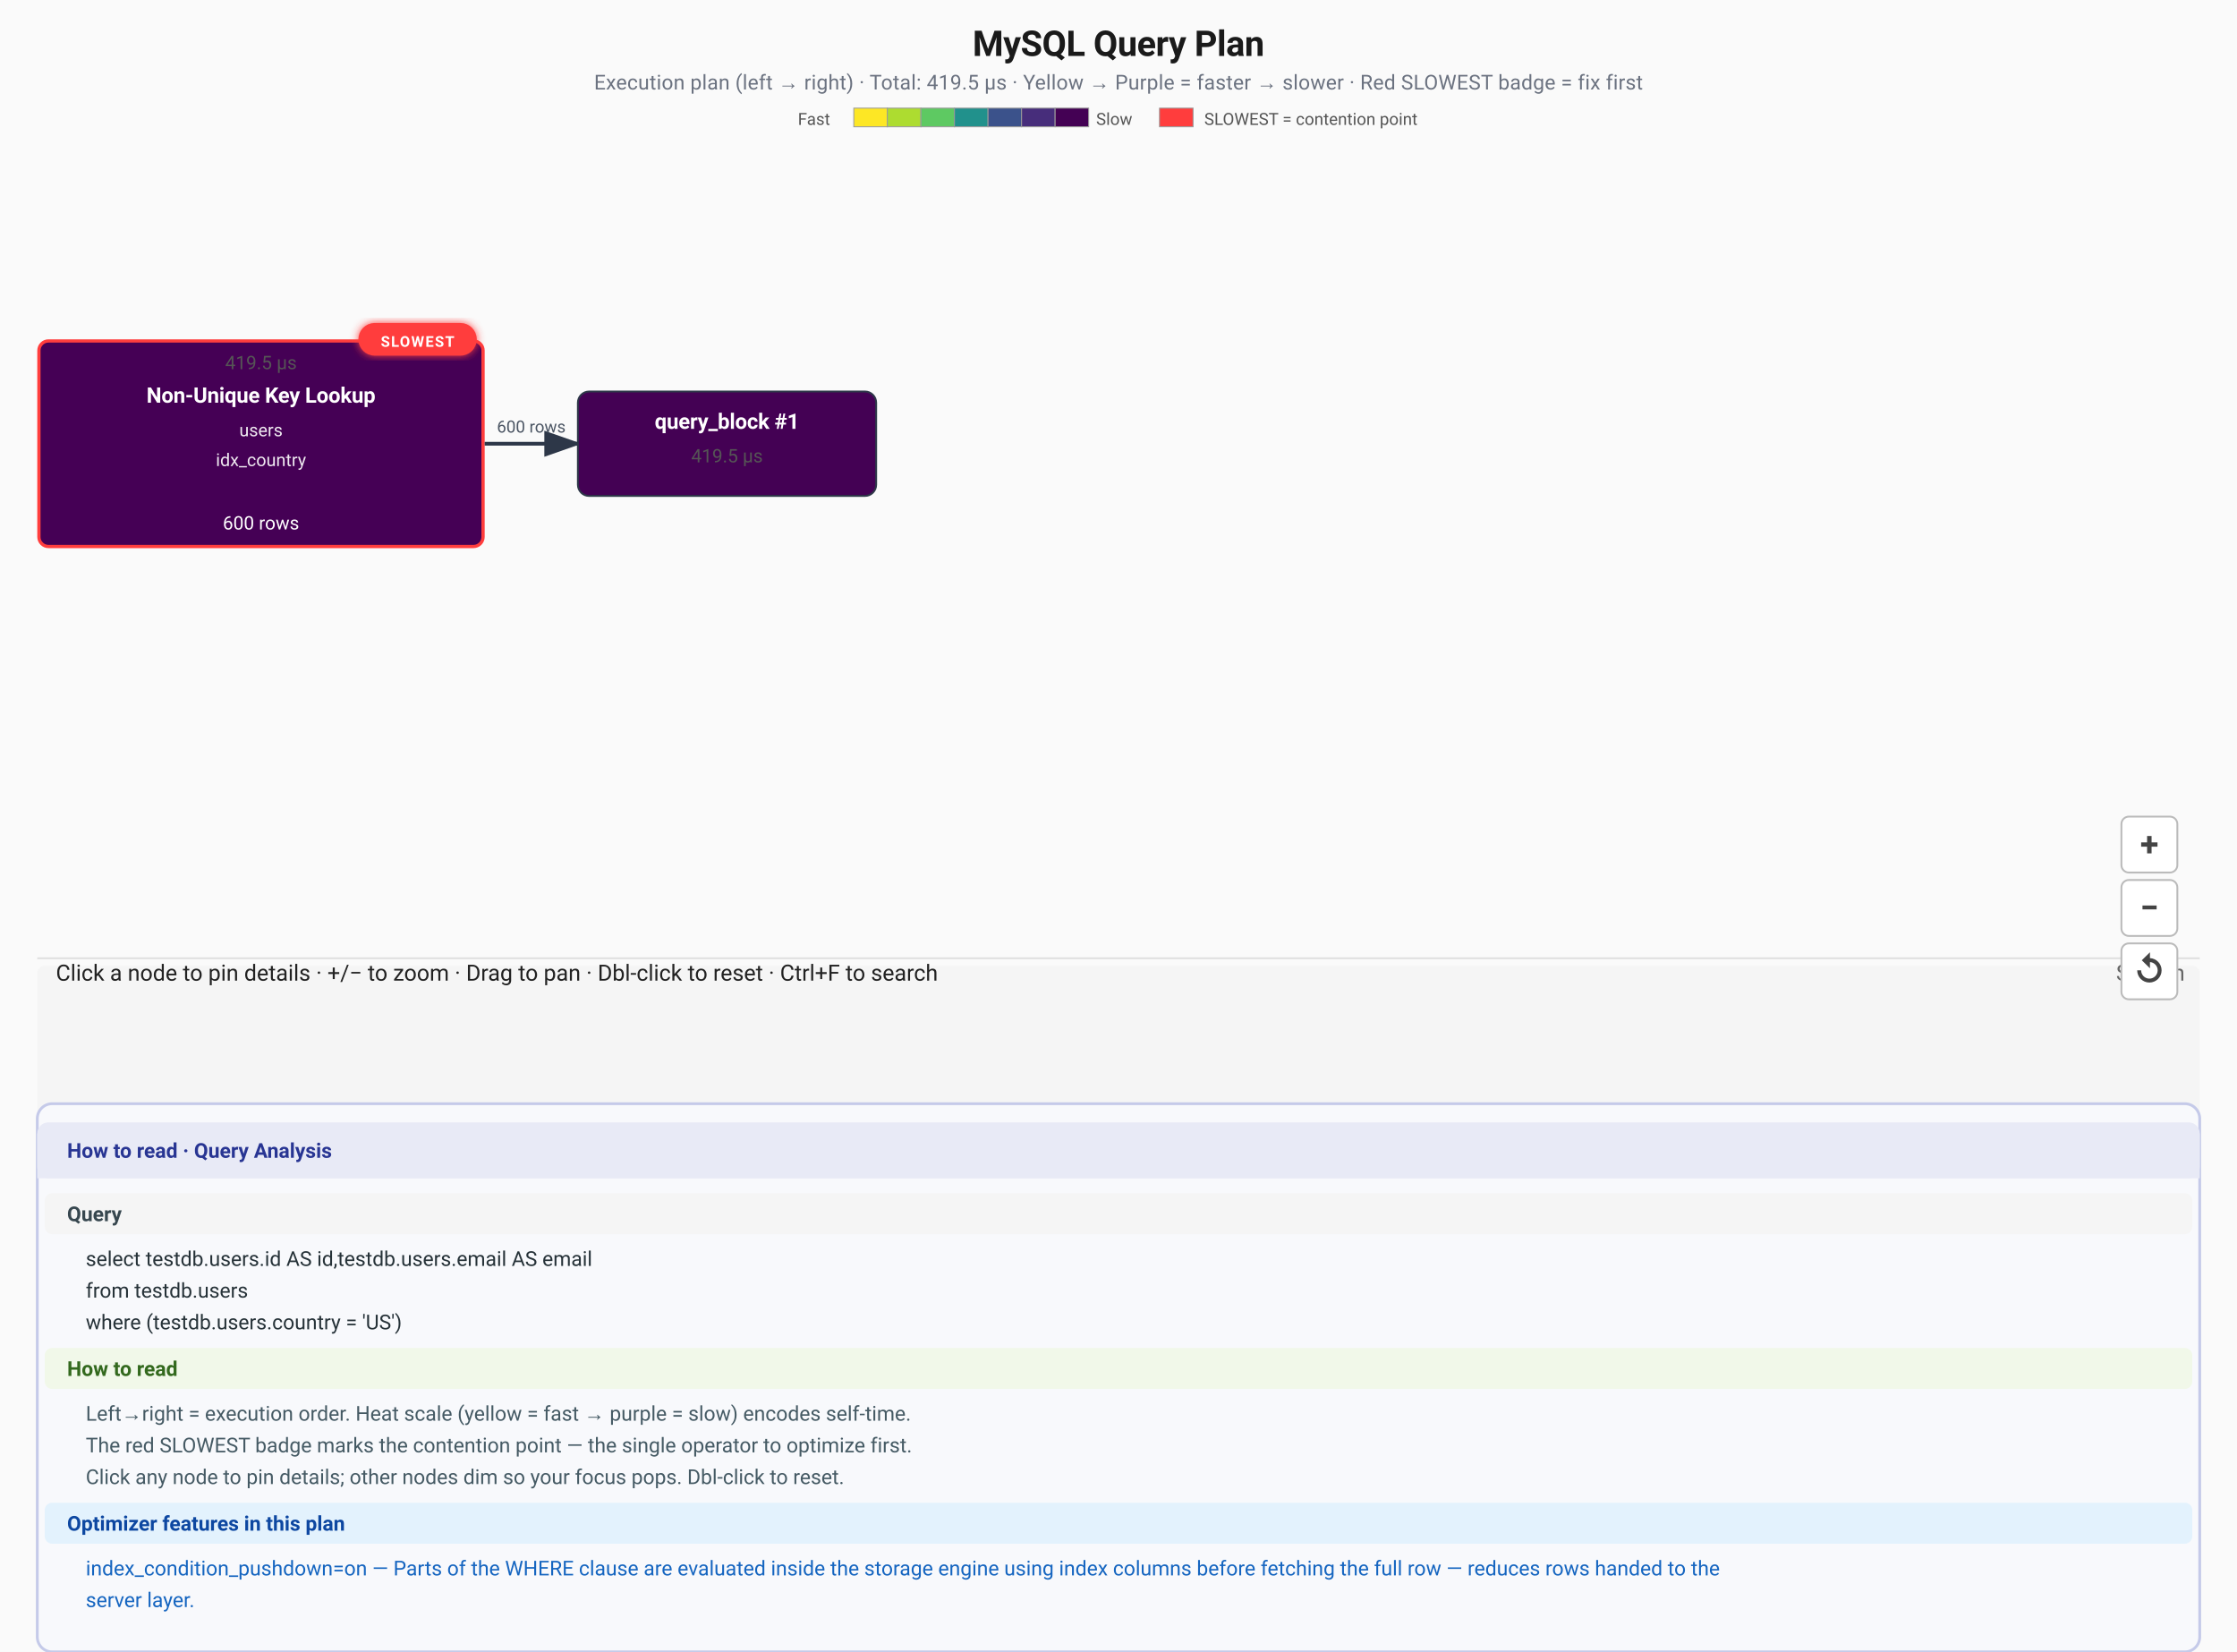
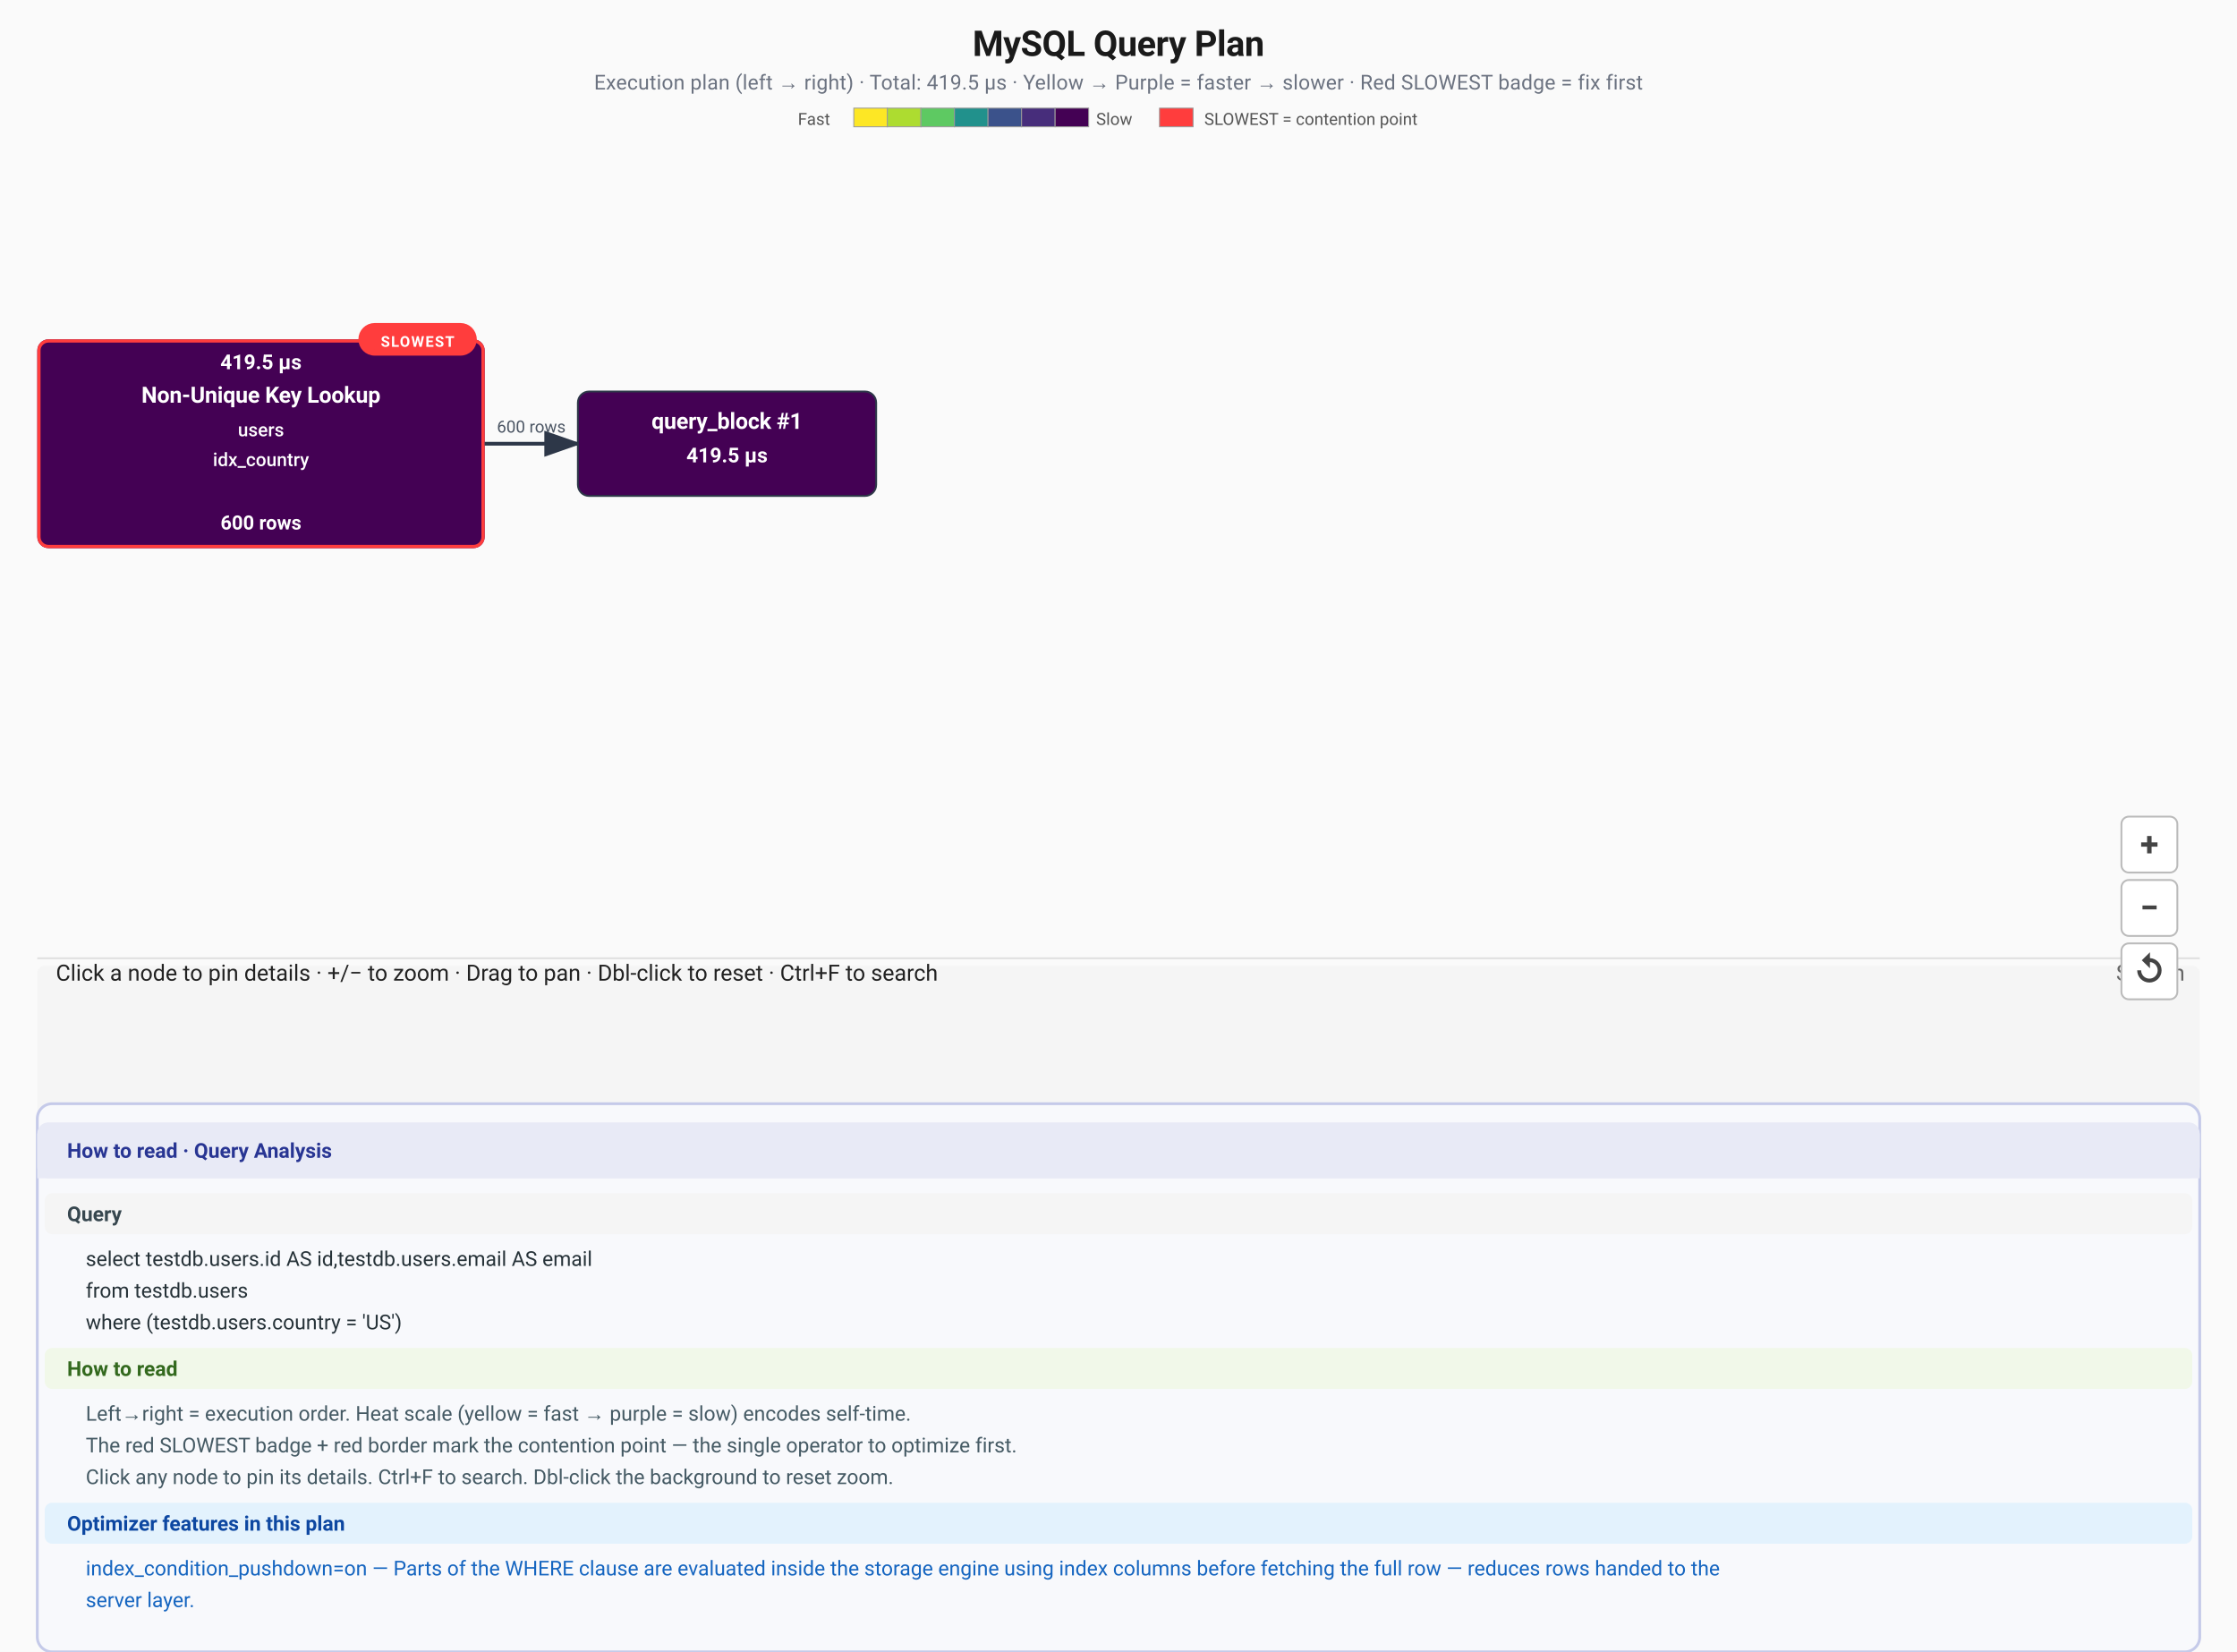
<svg xmlns="http://www.w3.org/2000/svg" version="1.1" width="1200" height="886" viewBox="0 0 1200 886" style="max-width: 100%; height: auto;">
  <defs>
    <marker id="arrowhead" markerWidth="10" markerHeight="7" refX="9" refY="3.5" orient="auto">
      <polygon points="0 0, 10 3.5, 0 7" fill="#2d3748" />
    </marker>
-     <filter id="hotspot-glow" x="-30%" y="-30%" width="160%" height="160%">
-       <feGaussianBlur stdDeviation="2.2" result="blur" />
-       <feMerge>
-         <feMergeNode in="blur" />
-         <feMergeNode in="SourceGraphic" />
-       </feMerge>
-     </filter>
    <clipPath id="diagram-clip">
      <rect x="0" y="0" width="1200" height="584" />
    </clipPath>
  </defs>
  <style>
  text { font-family: -apple-system, BlinkMacSystemFont, "Segoe UI", Roboto, "Helvetica Neue", Arial, sans-serif; font-size: 11px; -webkit-font-smoothing: antialiased; }
  .title { font-size: 19px; font-weight: 650; letter-spacing: -0.2px; fill: #1a1a1a; }
  .subtitle { font-size: 11px; fill: #6b7280; letter-spacing: 0.1px; }
-   .cost { font-size: 10px; fill: #555; }
-   .node-label { font-weight: 600; font-size: 11.5px; letter-spacing: -0.1px; }
-   .node-sublabel { font-size: 9.5px; fill-opacity: 0.92; }
-   .row-count { font-size: 10px; }
+   .cost { font-size: 11px; font-weight: 600; }
+   .node-label { font-weight: 700; font-size: 12px; letter-spacing: -0.1px; }
+   .node-sublabel { font-size: 10px; font-weight: 500; }
+   .row-count { font-size: 10.5px; font-weight: 600; }
  .arrow-label { font-size: 9px; fill: #4b5563; }
  .legend-label { font-size: 9px; fill: #555; }
  .diagram-node { cursor: pointer; }
-   .diagram-node:hover rect, .diagram-node:hover polygon { opacity: 0.9; stroke-width: 2; }
+   .diagram-node:hover rect, .diagram-node:hover polygon { stroke-width: 2.5; }
  .badge-covering { font-size: 8px; fill: #1b5e20; font-weight: bold; }
-   .loops-line { font-size: 9px; fill: #555; }
+   .loops-line { font-size: 9.5px; font-weight: 500; }
  .details-line { font-size: 12px; fill: #222; user-select: text; -webkit-user-select: text; cursor: text; }
  .details-line.dim { fill: #999; }
  #search { font-size: 12px; fill: #666; cursor: pointer; }
  #search:hover { fill: #000; }
  .diagram-node.dim { opacity: 0.25; }
-   .diagram-node.hotspot rect, .diagram-node.hotspot polygon { stroke: #ff3d3d; stroke-width: 3.5; filter: url(#hotspot-glow); }
-   .diagram-node.hotspot.dim { opacity: 1; }
-   .diagram-node.pinned.dim { opacity: 1; }
+   .diagram-node.hotspot rect, .diagram-node.hotspot polygon { stroke: #ff3d3d; stroke-width: 3.5; }
  .diagram-node.pinned rect, .diagram-node.pinned polygon { stroke: #e600e6 !important; stroke-width: 3; }
  .hotspot-badge rect { fill: #ff3d3d; }
  .hotspot-badge text { fill: #fff; font-size: 8px; font-weight: 700; letter-spacing: 0.6px; }
  .zoom-controls { cursor: pointer; }
  .zoom-btn rect { fill: #fff; stroke: #bbb; stroke-width: 1; rx: 4; }
  .zoom-btn:hover rect { fill: #f0f0f0; stroke: #888; }
  .zoom-btn text { font-size: 18px; font-weight: bold; fill: #444; user-select: none; pointer-events: none; }
  .zoom-btn:hover text { fill: #111; }
</style>
  <rect width="100%" height="100%" fill="#fafafa" />
  <text x="600.0" y="30" text-anchor="middle" class="title">MySQL Query Plan</text>
  <text x="600.0" y="48" text-anchor="middle" class="subtitle">Execution plan (left → right)  ·  Total: 419.5 µs  ·  Yellow → Purple = faster → slower  ·  Red SLOWEST badge = fix first</text>
  <g id="diagram-legend">
    <text x="428.0" y="67" class="legend-label">Fast</text>
    <rect x="458.0" y="58" width="18" height="10" fill="#fde725" stroke="#999" stroke-width="0.5" />
    <rect x="476.0" y="58" width="18" height="10" fill="#addc30" stroke="#999" stroke-width="0.5" />
    <rect x="494.0" y="58" width="18" height="10" fill="#5ec962" stroke="#999" stroke-width="0.5" />
    <rect x="512.0" y="58" width="18" height="10" fill="#21918c" stroke="#999" stroke-width="0.5" />
    <rect x="530.0" y="58" width="18" height="10" fill="#3b528b" stroke="#999" stroke-width="0.5" />
    <rect x="548.0" y="58" width="18" height="10" fill="#472d7b" stroke="#999" stroke-width="0.5" />
    <rect x="566.0" y="58" width="18" height="10" fill="#440154" stroke="#999" stroke-width="0.5" />
    <text x="588.0" y="67" class="legend-label">Slow</text>
    <rect x="622.0" y="58" width="18" height="10" fill="#ff3d3d" stroke="#999" stroke-width="0.5" />
    <text x="646.0" y="67" class="legend-label">SLOWEST = contention point</text>
  </g>
  <line x1="20" y1="514" x2="1180" y2="514" stroke="#e0e0e0" stroke-width="1" />
  <rect x="20" y="518" width="1160" height="112" fill="#f5f5f5" rx="4" />
  <text id="search" x="1172" y="526" text-anchor="end">Search</text>
  <text id="details-l0" x="30" y="526" text-anchor="start" class="details-line">Click a node to pin details  ·  +/− to zoom  ·  Drag to pan  ·  Dbl-click to reset  ·  Ctrl+F to search</text>
  <text id="details-l1" x="30" y="542" text-anchor="start" class="details-line" />
  <text id="details-l2" x="30" y="558" text-anchor="start" class="details-line" />
  <text id="details-l3" x="30" y="574" text-anchor="start" class="details-line" />
  <text id="details-l4" x="30" y="590" text-anchor="start" class="details-line" />
  <text id="details-l5" x="30" y="606" text-anchor="start" class="details-line" />
  <g id="diagram-content" clip-path="url(#diagram-clip)">
    <g class="diagram-node hotspot" data-info="Index lookup on users using idx_country (country='US'), with index con…  ·  Total: 419.5 µs  ·  Cost: 70.50  ·  Rows: 600  ·  Loops: 1  ·  Table: users  ·  Index: idx_country  ·  Est.rows: 600  ·  Covering: no">
      <defs>
        <clipPath id="clipbox-0">
          <rect x="20" y="182" width="240" height="112" rx="6" ry="6" />
        </clipPath>
      </defs>
      <g clip-path="url(#clipbox-0)">
        <rect x="20" y="182" width="240" height="112" fill="#440154" stroke="#2d3748" stroke-width="1" rx="6" ry="6" />
        <text x="140.0" y="198" text-anchor="middle" class="cost" fill="#ffffff">419.5 µs</text>
        <text x="140.0" y="216" text-anchor="middle" class="node-label" fill="#ffffff">Non-Unique Key Lookup</text>
        <text x="140.0" y="234" text-anchor="middle" class="node-sublabel" fill="#ffffff">users</text>
        <text x="140.0" y="250" text-anchor="middle" class="node-sublabel" fill="#ffffff">idx_country</text>
        <text x="140.0" y="284" text-anchor="middle" class="row-count" fill="#ffffff">600 rows</text>
      </g>
      <g class="hotspot-badge">
        <rect x="194" y="175.0" width="60" height="14" rx="7" ry="7" />
        <text x="224.0" y="186.0" text-anchor="middle">SLOWEST</text>
      </g>
    </g>
    <line x1="260" y1="238.0" x2="310" y2="238.0" stroke="#2d3748" stroke-width="2" marker-end="url(#arrowhead)" />
    <text x="285.0" y="232.0" text-anchor="middle" class="arrow-label">600 rows</text>
    <g class="diagram-node" data-info="Total: 419.5 µs | Cost: 70.50">
      <rect x="310" y="210.0" width="160" height="56" fill="#440154" stroke="#2d3748" stroke-width="1" rx="6" />
      <text x="390.0" y="230.0" text-anchor="middle" class="node-label" fill="#ffffff">query_block #1</text>
      <text x="390.0" y="248.0" text-anchor="middle" class="cost" fill="#ffffff">419.5 µs</text>
    </g>
  </g>
  <g class="zoom-controls">
    <g class="zoom-btn" id="zoom-in">
      <rect x="1138" y="438" width="30" height="30" />
      <text x="1153.0" y="459.0" text-anchor="middle">+</text>
    </g>
    <g class="zoom-btn" id="zoom-out">
      <rect x="1138" y="472" width="30" height="30" />
      <text x="1153.0" y="493.0" text-anchor="middle">−</text>
    </g>
    <g class="zoom-btn" id="zoom-reset">
      <rect x="1138" y="506" width="30" height="30" />
      <text x="1153.0" y="527.0" text-anchor="middle">↺</text>
    </g>
  </g>
  <rect x="20" y="592" width="1160" height="294" fill="#f8f9fc" stroke="#c5cae9" stroke-width="1.5" rx="8" />
  <rect x="20" y="602" width="1160" height="30" fill="#e8eaf6" rx="6" />
  <rect x="20" y="608" width="1160" height="24" fill="#e8eaf6" />
  <text x="36" y="621" font-family="Arial,sans-serif" font-size="13" font-weight="bold" fill="#283593">How to read · Query Analysis</text>
  <rect x="24" y="640" width="1152" height="22" fill="#f5f5f5" rx="4" />
  <text x="36" y="655" font-family="Arial,sans-serif" font-size="11" font-weight="bold" fill="#37474f">Query</text>
  <text x="46" y="679" font-family="Courier New,Courier,monospace" font-size="11" fill="#263238">select testdb.users.id AS id,testdb.users.email AS email</text>
  <text x="46" y="696" font-family="Courier New,Courier,monospace" font-size="11" fill="#263238">from testdb.users</text>
  <text x="46" y="713" font-family="Courier New,Courier,monospace" font-size="11" fill="#263238">where (testdb.users.country = 'US')</text>
  <rect x="24" y="723" width="1152" height="22" fill="#f1f8e9" rx="4" />
  <text x="36" y="738" font-family="Arial,sans-serif" font-size="11" font-weight="bold" fill="#33691e">How to read</text>
  <text x="46" y="762" font-family="Arial,sans-serif" font-size="11" fill="#455a64">Left→right = execution order. Heat scale (yellow = fast → purple = slow) encodes self-time.</text>
-   <text x="46" y="779" font-family="Arial,sans-serif" font-size="11" fill="#455a64">The red SLOWEST badge marks the contention point — the single operator to optimize first.</text>
-   <text x="46" y="796" font-family="Arial,sans-serif" font-size="11" fill="#455a64">Click any node to pin details; other nodes dim so your focus pops. Dbl-click to reset.</text>
+   <text x="46" y="779" font-family="Arial,sans-serif" font-size="11" fill="#455a64">The red SLOWEST badge + red border mark the contention point — the single operator to optimize first.</text>
+   <text x="46" y="796" font-family="Arial,sans-serif" font-size="11" fill="#455a64">Click any node to pin its details. Ctrl+F to search. Dbl-click the background to reset zoom.</text>
  <rect x="24" y="806" width="1152" height="22" fill="#e3f2fd" rx="4" />
  <text x="36" y="821" font-family="Arial,sans-serif" font-size="11" font-weight="bold" fill="#0d47a1">Optimizer features in this plan</text>
  <text x="46" y="845" font-family="Arial,sans-serif" font-size="11" fill="#1565c0">index_condition_pushdown=on — Parts of the WHERE clause are evaluated inside the storage engine using index columns before fetching the full row — reduces rows handed to the</text>
  <text x="46" y="862" font-family="Arial,sans-serif" font-size="11" fill="#1565c0">server layer.</text>
</svg>
